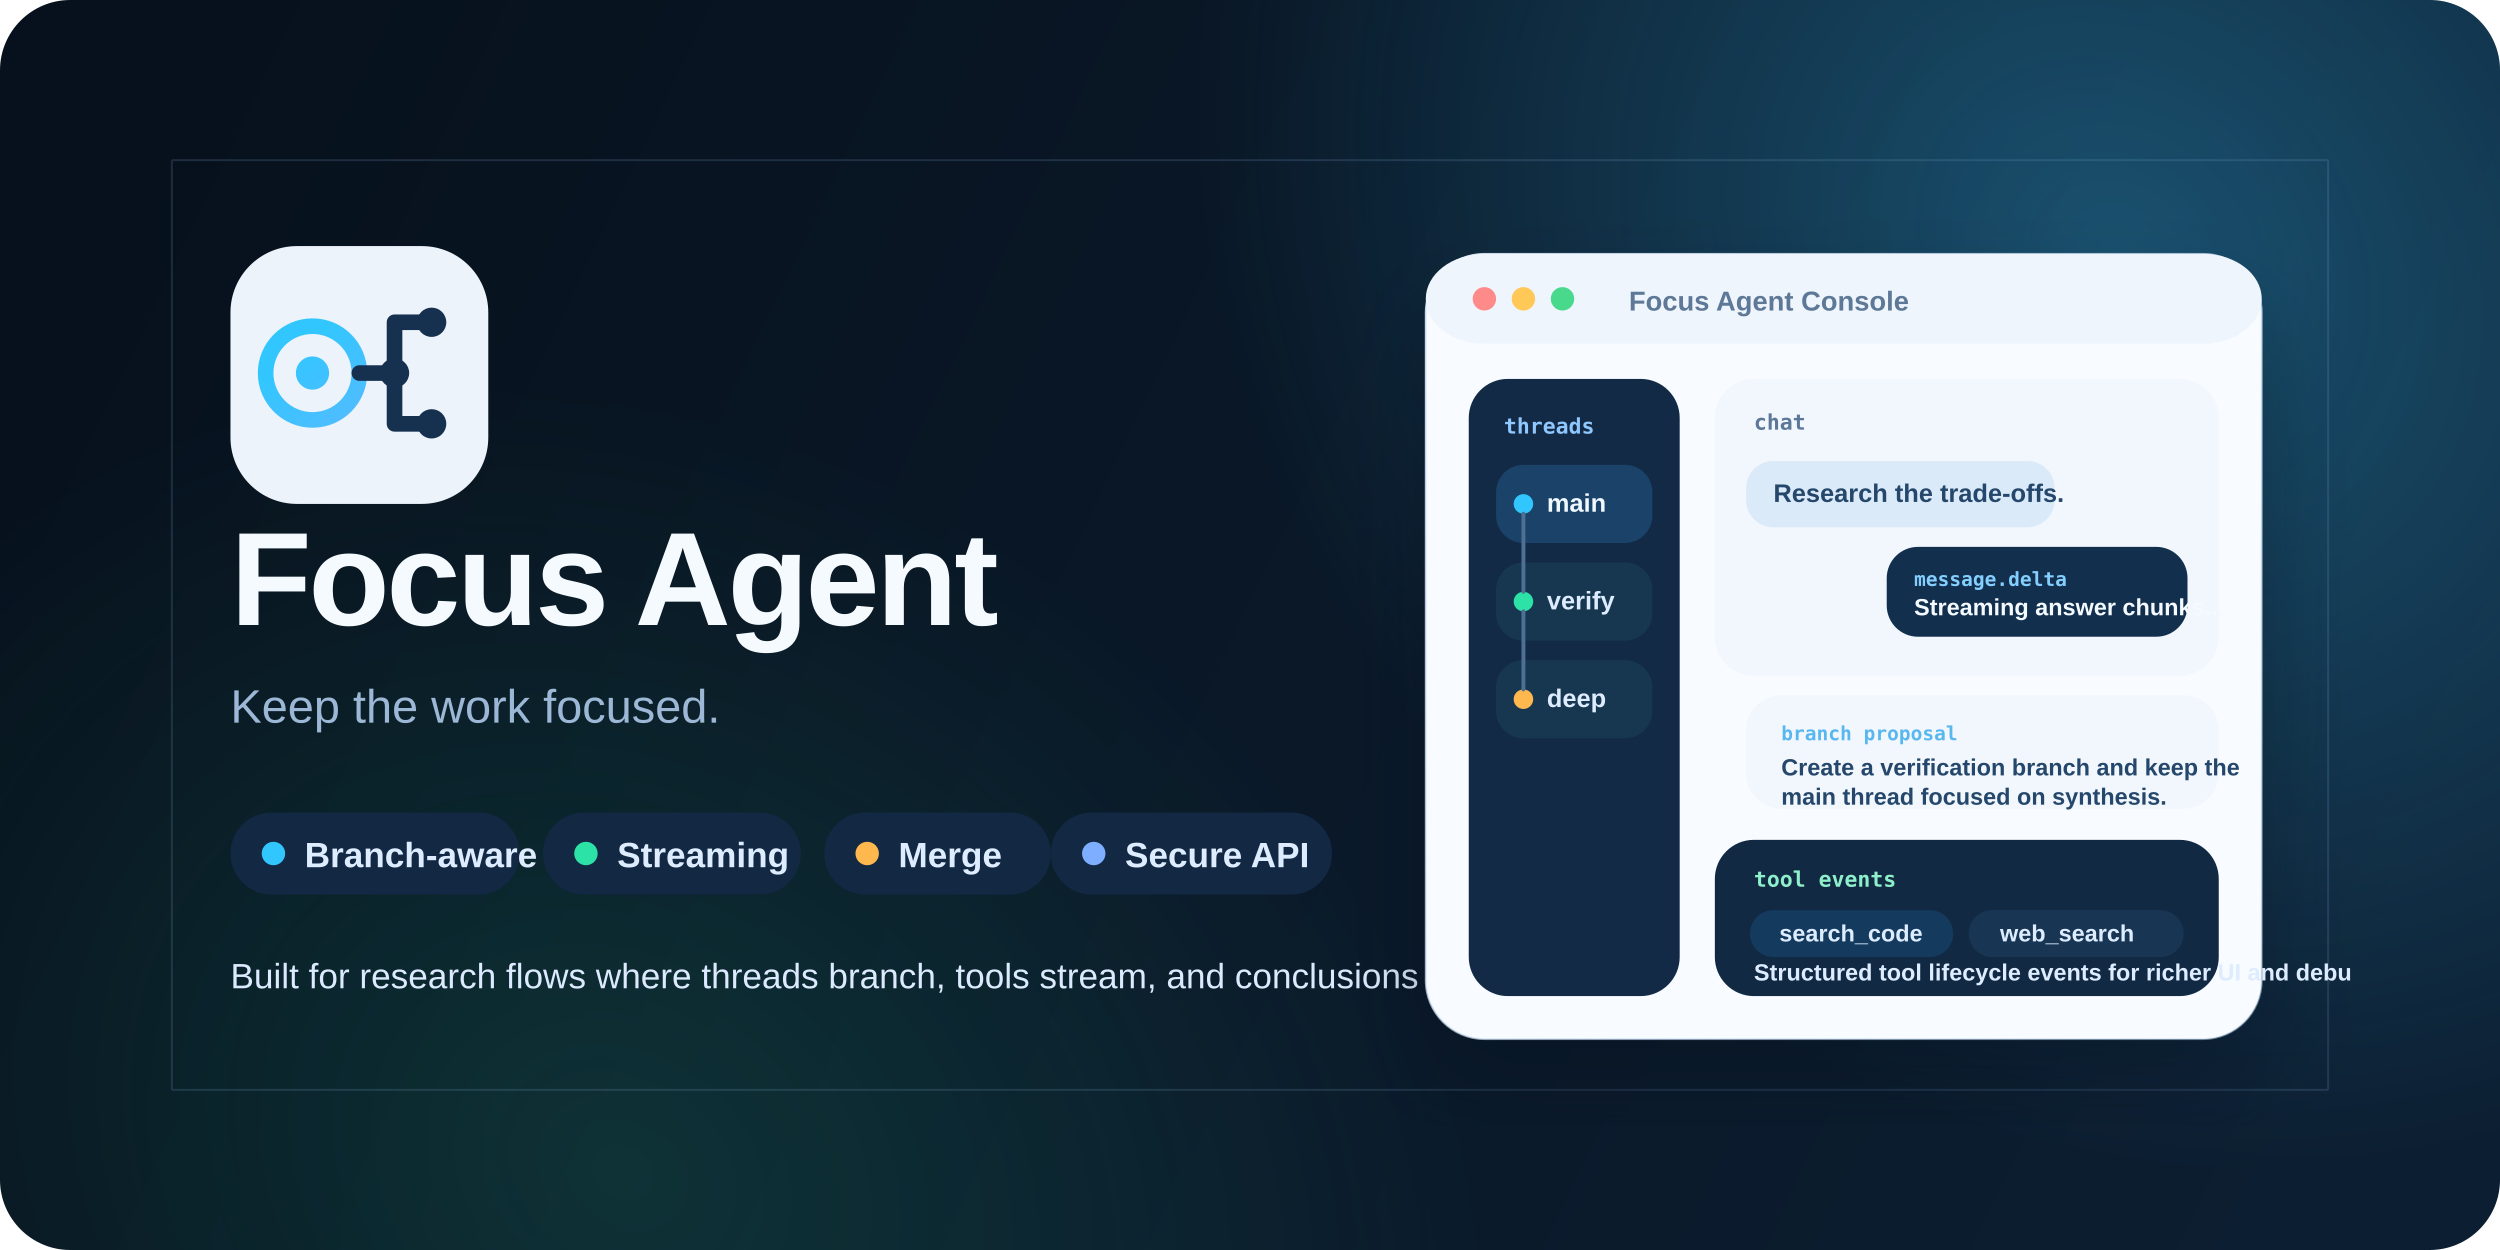
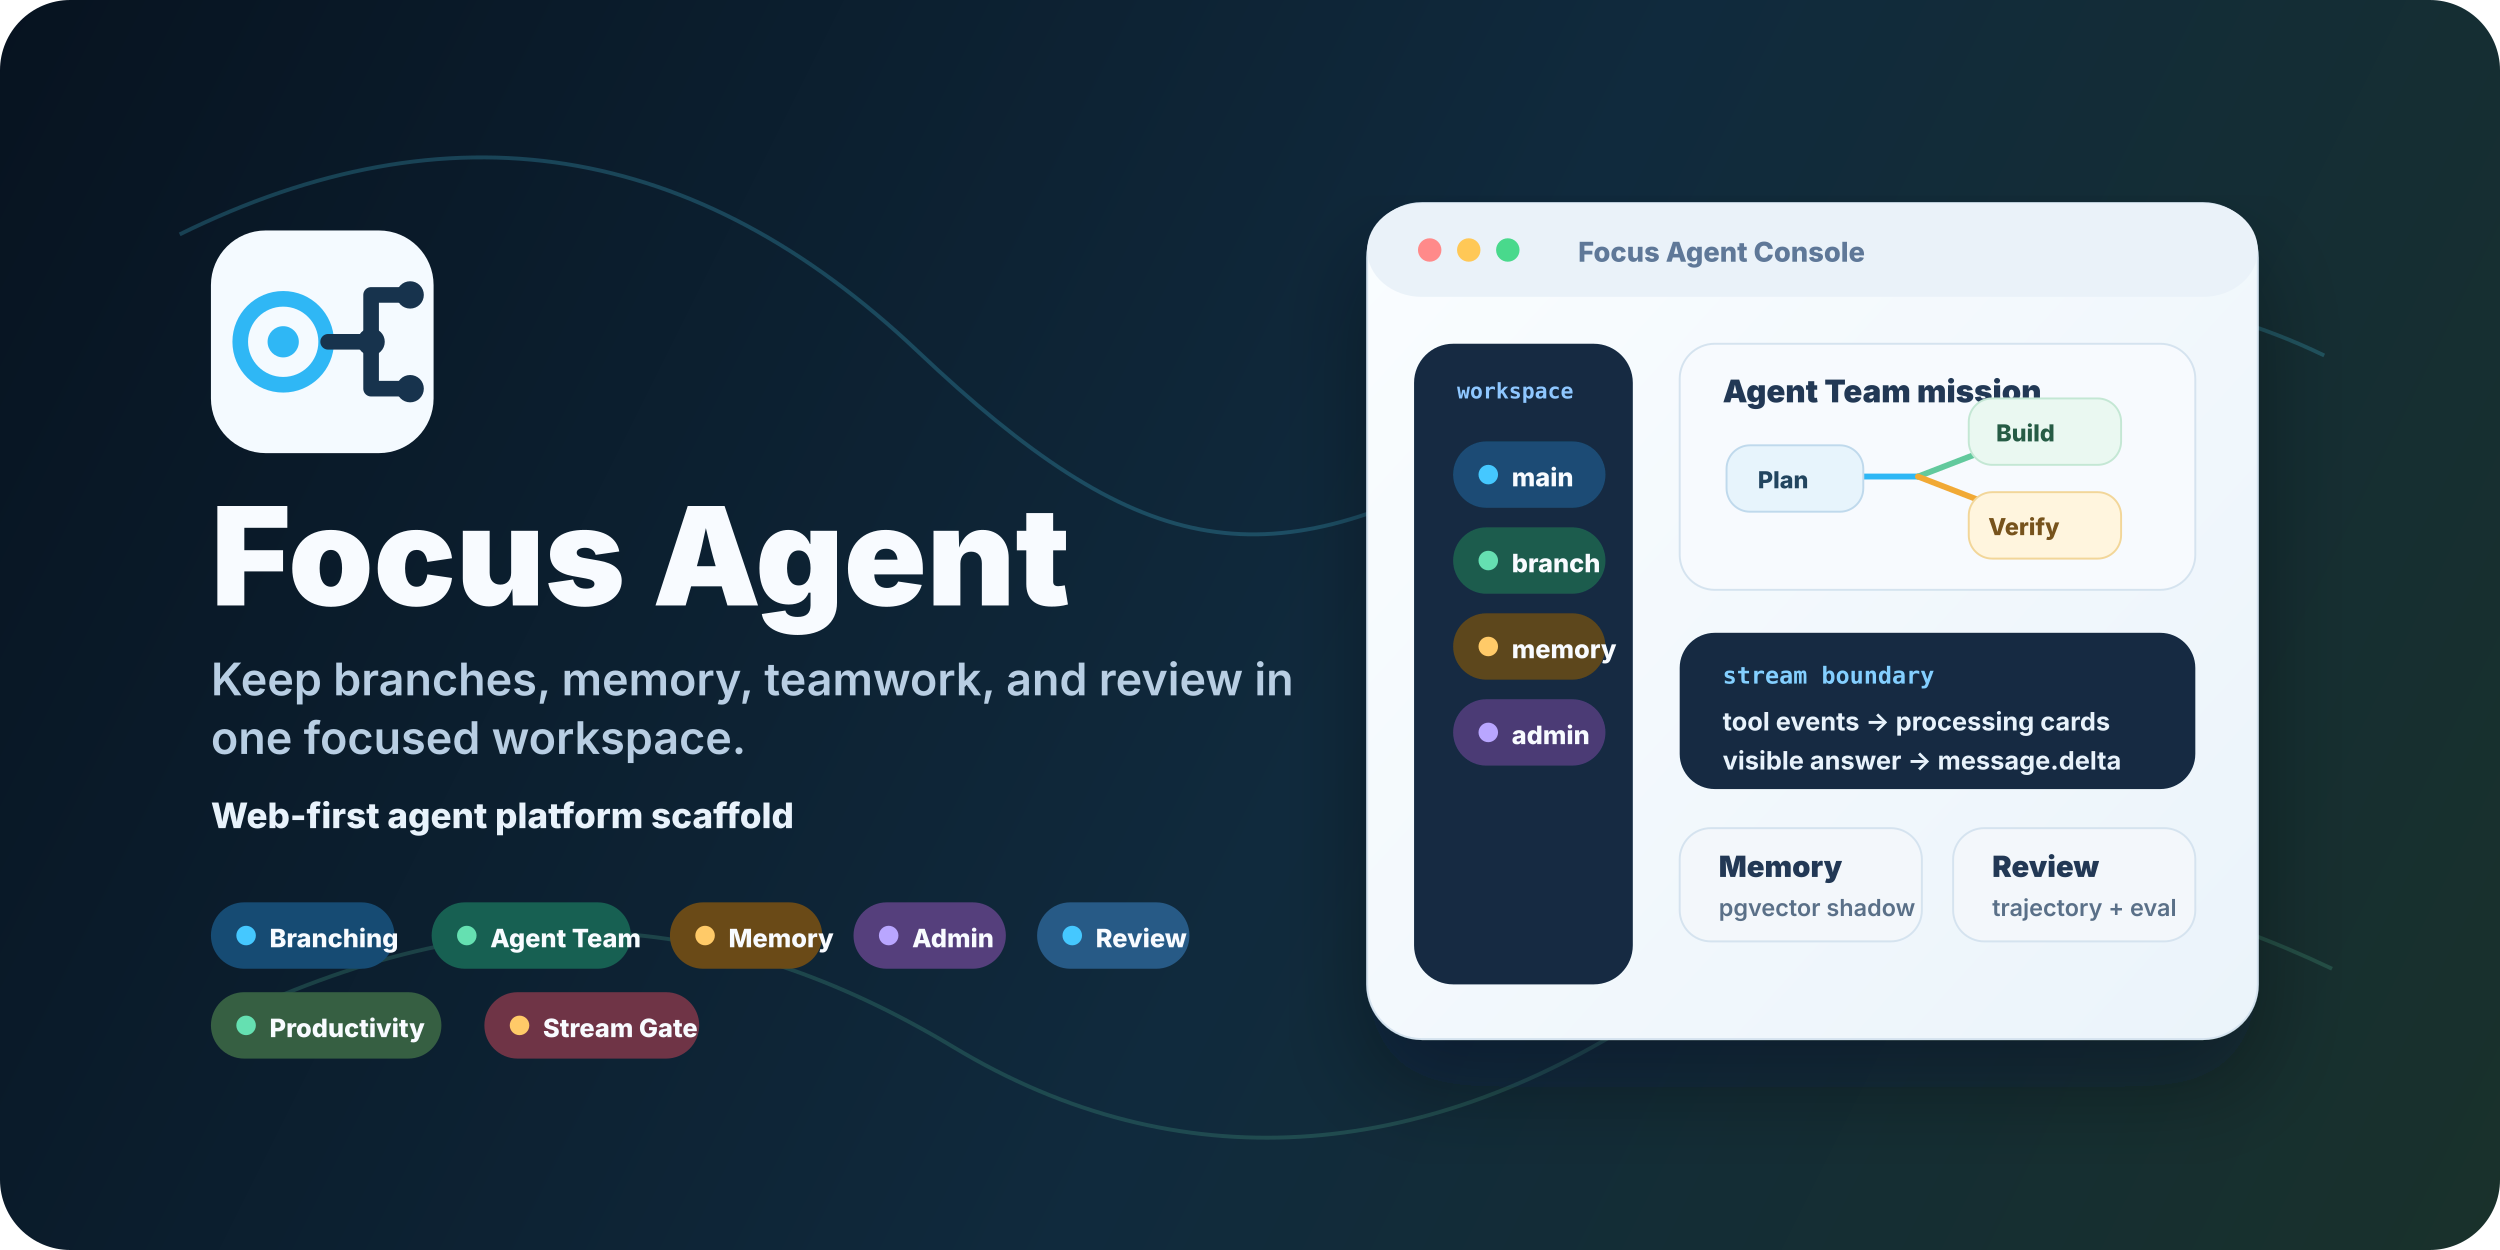
<svg xmlns="http://www.w3.org/2000/svg" width="1280" height="640" viewBox="0 0 1280 640" fill="none">
  <defs>
-     <linearGradient id="bg" x1="74" y1="58" x2="1190" y2="592" gradientUnits="userSpaceOnUse">
-       <stop offset="0" stop-color="#07111D" />
-       <stop offset="1" stop-color="#0C1E31" />
+     <linearGradient id="heroBg" x1="0" y1="0" x2="1280" y2="640" gradientUnits="userSpaceOnUse">
+       <stop stop-color="#071320" />
+       <stop offset="0.54" stop-color="#102A3D" />
+       <stop offset="1" stop-color="#19312B" />
    </linearGradient>
-     <radialGradient id="glow1" cx="0" cy="0" r="1" gradientUnits="userSpaceOnUse" gradientTransform="translate(1084 134) rotate(133.211) scale(430.27 506.809)">
-       <stop stop-color="#39C5FF" stop-opacity="0.32" />
-       <stop offset="1" stop-color="#39C5FF" stop-opacity="0" />
-     </radialGradient>
-     <radialGradient id="glow2" cx="0" cy="0" r="1" gradientUnits="userSpaceOnUse" gradientTransform="translate(318 600) rotate(-59.6054) scale(379.48 465.487)">
-       <stop stop-color="#2DE2A6" stop-opacity="0.14" />
-       <stop offset="1" stop-color="#2DE2A6" stop-opacity="0" />
-     </radialGradient>
-     <linearGradient id="brand" x1="184" y1="154" x2="254" y2="240" gradientUnits="userSpaceOnUse">
-       <stop offset="0" stop-color="#32C6FF" />
-       <stop offset="1" stop-color="#7DAEFF" />
+     <linearGradient id="panel" x1="700" y1="110" x2="1180" y2="548" gradientUnits="userSpaceOnUse">
+       <stop stop-color="#FAFDFF" />
+       <stop offset="1" stop-color="#EAF3FA" />
    </linearGradient>
-     <linearGradient id="panelStroke" x1="724" y1="104" x2="1172" y2="548" gradientUnits="userSpaceOnUse">
-       <stop stop-color="#DCEBFB" stop-opacity="0.92" />
-       <stop offset="1" stop-color="#C9DCF1" stop-opacity="0.46" />
-     </linearGradient>
-     <linearGradient id="pillBlue" x1="0" y1="0" x2="104" y2="40" gradientUnits="userSpaceOnUse">
-       <stop stop-color="#10304E" />
-       <stop offset="1" stop-color="#143A5E" />
-     </linearGradient>
-     <filter id="shadow" x="684" y="86" width="520" height="490" filterUnits="userSpaceOnUse" color-interpolation-filters="sRGB">
-       <feFlood flood-opacity="0" result="BackgroundImageFix" />
-       <feColorMatrix in="SourceAlpha" type="matrix" values="0 0 0 0 0 0 0 0 0 0 0 0 0 0 0 0 0 0 127 0" result="hardAlpha" />
-       <feOffset dy="26" />
-       <feGaussianBlur stdDeviation="22" />
-       <feColorMatrix type="matrix" values="0 0 0 0 0.016 0 0 0 0 0.055 0 0 0 0 0.11 0 0 0 0.34 0" />
-       <feBlend mode="normal" in2="BackgroundImageFix" result="effect1_dropShadow_0_1" />
-       <feBlend mode="normal" in="SourceGraphic" in2="effect1_dropShadow_0_1" result="shape" />
+     <filter id="shadow" x="660" y="76" width="570" height="520" filterUnits="userSpaceOnUse" color-interpolation-filters="sRGB">
+       <feDropShadow dx="0" dy="24" stdDeviation="24" flood-color="#02111D" flood-opacity="0.34" />
    </filter>
  </defs>
-   <rect width="1280" height="640" rx="36" fill="url(#bg)" />
-   <rect width="1280" height="640" rx="36" fill="url(#glow1)" />
-   <rect width="1280" height="640" rx="36" fill="url(#glow2)" />
-   <g opacity="0.18">
-     <path d="M88 82H1192" stroke="#82A7D1" stroke-width="1" />
-     <path d="M88 558H1192" stroke="#82A7D1" stroke-width="1" />
-     <path d="M88 82V558" stroke="#82A7D1" stroke-width="1" />
-     <path d="M1192 82V558" stroke="#82A7D1" stroke-width="1" />
-   </g>
-   <g>
-     <rect x="118" y="126" width="132" height="132" rx="34" fill="#F1F7FF" fill-opacity="0.98" />
-     <circle cx="160" cy="191" r="24" stroke="url(#brand)" stroke-width="8" />
-     <circle cx="160" cy="191" r="8.5" fill="url(#brand)" />
-     <path d="M184 191H202V165H221" stroke="#16304F" stroke-width="8" stroke-linecap="round" stroke-linejoin="round" />
-     <path d="M202 191V217H221" stroke="#16304F" stroke-width="8" stroke-linecap="round" stroke-linejoin="round" />
-     <circle cx="221" cy="165" r="7.5" fill="#16304F" />
-     <circle cx="202" cy="191" r="7.5" fill="#16304F" />
-     <circle cx="221" cy="217" r="7.5" fill="#16304F" />
-   </g>
-   <text x="118" y="320" fill="#F5FAFF" font-family="Avenir Next, Nunito Sans, Segoe UI, Arial, sans-serif" font-size="68" font-weight="700" letter-spacing="-1.6">Focus Agent</text>
-   <text x="118" y="370" fill="#9DB8D6" font-family="Avenir Next, Nunito Sans, Segoe UI, Arial, sans-serif" font-size="24" font-weight="500">Keep the work focused.</text>
-   <g>
-     <rect x="118" y="416" width="148" height="42" rx="21" fill="#122843" />
-     <circle cx="140" cy="437" r="6" fill="#32C6FF" />
-     <text x="156" y="444" fill="#DDECFF" font-family="Avenir Next, Nunito Sans, Segoe UI, Arial, sans-serif" font-size="18" font-weight="600">Branch-aware</text>
-     <rect x="278" y="416" width="132" height="42" rx="21" fill="#122843" />
-     <circle cx="300" cy="437" r="6" fill="#2DE2A6" />
-     <text x="316" y="444" fill="#DDECFF" font-family="Avenir Next, Nunito Sans, Segoe UI, Arial, sans-serif" font-size="18" font-weight="600">Streaming</text>
-     <rect x="422" y="416" width="116" height="42" rx="21" fill="#122843" />
-     <circle cx="444" cy="437" r="6" fill="#FFB84D" />
-     <text x="460" y="444" fill="#DDECFF" font-family="Avenir Next, Nunito Sans, Segoe UI, Arial, sans-serif" font-size="18" font-weight="600">Merge</text>
-     <rect x="538" y="416" width="144" height="42" rx="21" fill="#122843" />
-     <circle cx="560" cy="437" r="6" fill="#7DAEFF" />
-     <text x="576" y="444" fill="#DDECFF" font-family="Avenir Next, Nunito Sans, Segoe UI, Arial, sans-serif" font-size="18" font-weight="600">Secure API</text>
-   </g>
-   <text x="118" y="506" fill="#DCEAFF" font-family="Avenir Next, Nunito Sans, Segoe UI, Arial, sans-serif" font-size="18" font-weight="500">Built for research flows where threads branch, tools stream, and conclusions merge back with control.</text>
+   <rect width="1280" height="640" rx="36" fill="url(#heroBg)" />
+   <path d="M92 120C230 52 356 72 470 180C582 286 646 298 760 236C904 156 1058 118 1190 182" stroke="#4DD4F7" stroke-width="2" opacity="0.22" fill="none" />
+   <path d="M112 524C252 456 368 464 488 536C604 606 728 594 842 520C962 440 1068 436 1194 496" stroke="#62E0AE" stroke-width="2" opacity="0.18" fill="none" />
+   <rect x="108" y="118" width="114" height="114" rx="28" fill="#F4FAFF" stroke="none" stroke-width="1" />
+   <circle cx="145" cy="175" r="22" stroke="#2FB7F5" stroke-width="8" />
+   <circle cx="145" cy="175" r="8" fill="#2FB7F5" />
+   <path d="M168 175H190V151H210M190 175V199H210" stroke="#17334D" stroke-width="8" stroke-linecap="round" stroke-linejoin="round" />
+   <circle cx="210" cy="151" r="7" fill="#17334D" />
+   <circle cx="190" cy="175" r="7" fill="#17334D" />
+   <circle cx="210" cy="199" r="7" fill="#17334D" />
+   <text x="108" y="310" fill="#F8FBFF" font-family="Inter, Avenir Next, Segoe UI, Arial, sans-serif" font-size="70" font-weight="850">Focus Agent</text>
+   <text x="108" y="356" fill="#B8CEE3" font-family="Inter, Avenir Next, Segoe UI, Arial, sans-serif" font-size="23" font-weight="600">Keep branches, memory, teamwork, and review in</text>
+   <text x="108" y="386" fill="#B8CEE3" font-family="Inter, Avenir Next, Segoe UI, Arial, sans-serif" font-size="23" font-weight="600">one focused workspace.</text>
+   <text x="108" y="424" fill="#E8F2FB" font-family="Inter, Avenir Next, Segoe UI, Arial, sans-serif" font-size="18" font-weight="800">Web-first agent platform scaffold</text>
+   <rect x="108" y="462" width="94" height="34" rx="17" fill="#164B73" stroke="none" stroke-width="1" />
+   <circle cx="126" cy="479" r="5" fill="#45C8FF" />
+   <text x="138" y="485" fill="#F8FBFF" font-family="Inter, Avenir Next, Segoe UI, Arial, sans-serif" font-size="13" font-weight="800">Branching</text>
+   <rect x="221" y="462" width="102" height="34" rx="17" fill="#176052" stroke="none" stroke-width="1" />
+   <circle cx="239" cy="479" r="5" fill="#65E0B1" />
+   <text x="251" y="485" fill="#F8FBFF" font-family="Inter, Avenir Next, Segoe UI, Arial, sans-serif" font-size="13" font-weight="800">Agent Team</text>
+   <rect x="343" y="462" width="78" height="34" rx="17" fill="#6A4A17" stroke="none" stroke-width="1" />
+   <circle cx="361" cy="479" r="5" fill="#FFCA68" />
+   <text x="373" y="485" fill="#F8FBFF" font-family="Inter, Avenir Next, Segoe UI, Arial, sans-serif" font-size="13" font-weight="800">Memory</text>
+   <rect x="437" y="462" width="78" height="34" rx="17" fill="#553F7C" stroke="none" stroke-width="1" />
+   <circle cx="455" cy="479" r="5" fill="#B9A6FF" />
+   <text x="467" y="485" fill="#F8FBFF" font-family="Inter, Avenir Next, Segoe UI, Arial, sans-serif" font-size="13" font-weight="800">Admin</text>
+   <rect x="531" y="462" width="78" height="34" rx="17" fill="#275A86" stroke="none" stroke-width="1" />
+   <circle cx="549" cy="479" r="5" fill="#45C8FF" />
+   <text x="561" y="485" fill="#F8FBFF" font-family="Inter, Avenir Next, Segoe UI, Arial, sans-serif" font-size="13" font-weight="800">Review</text>
+   <rect x="108" y="508" width="118" height="34" rx="17" fill="#365F42" stroke="none" stroke-width="1" />
+   <circle cx="126" cy="525" r="5" fill="#65E0B1" />
+   <text x="138" y="531" fill="#F8FBFF" font-family="Inter, Avenir Next, Segoe UI, Arial, sans-serif" font-size="13" font-weight="800">Productivity</text>
+   <rect x="248" y="508" width="110" height="34" rx="17" fill="#6F3446" stroke="none" stroke-width="1" />
+   <circle cx="266" cy="525" r="5" fill="#FFCA68" />
+   <text x="278" y="531" fill="#F8FBFF" font-family="Inter, Avenir Next, Segoe UI, Arial, sans-serif" font-size="13" font-weight="800">Stream Gate</text>
  <g filter="url(#shadow)">
-     <rect x="730" y="130" width="428" height="402" rx="30" fill="#F8FBFF" />
-     <rect x="730" y="130" width="428" height="402" rx="30" stroke="url(#panelStroke)" />
-     <rect x="730" y="130" width="428" height="46" rx="30" fill="#EFF5FC" />
-     <circle cx="760" cy="153" r="6" fill="#FF8A8A" />
-     <circle cx="780" cy="153" r="6" fill="#FFC857" />
-     <circle cx="800" cy="153" r="6" fill="#49D98C" />
-     <text x="834" y="159" fill="#5E7898" font-family="Avenir Next, Nunito Sans, Segoe UI, Arial, sans-serif" font-size="14" font-weight="700">Focus Agent Console</text>
-     <rect x="752" y="194" width="108" height="316" rx="20" fill="#122A45" />
-     <text x="770" y="222" fill="#8FC7FF" font-family="SFMono-Regular, Menlo, Consolas, monospace" font-size="11" font-weight="700">threads</text>
-     <rect x="766" y="238" width="80" height="40" rx="14" fill="#1B4268" />
-     <circle cx="780" cy="258" r="5" fill="#32C6FF" />
-     <text x="792" y="262" fill="#EFF7FF" font-family="Avenir Next, Nunito Sans, Segoe UI, Arial, sans-serif" font-size="13" font-weight="700">main</text>
-     <rect x="766" y="288" width="80" height="40" rx="14" fill="#173751" />
-     <circle cx="780" cy="308" r="5" fill="#2DE2A6" />
-     <text x="792" y="312" fill="#DDECFF" font-family="Avenir Next, Nunito Sans, Segoe UI, Arial, sans-serif" font-size="13" font-weight="700">verify</text>
-     <rect x="766" y="338" width="80" height="40" rx="14" fill="#173751" />
-     <circle cx="780" cy="358" r="5" fill="#FFB84D" />
-     <text x="792" y="362" fill="#DDECFF" font-family="Avenir Next, Nunito Sans, Segoe UI, Arial, sans-serif" font-size="13" font-weight="700">deep</text>
-     <path d="M780 263V303" stroke="#4F7094" stroke-width="2" stroke-linecap="round" />
-     <path d="M780 313V353" stroke="#4F7094" stroke-width="2" stroke-linecap="round" />
-     <rect x="878" y="194" width="258" height="152" rx="20" fill="#F2F7FD" />
-     <text x="898" y="220" fill="#5D7798" font-family="SFMono-Regular, Menlo, Consolas, monospace" font-size="11" font-weight="700">chat</text>
-     <rect x="894" y="236" width="158" height="34" rx="14" fill="#DBEAF8" />
-     <text x="908" y="257" fill="#24476B" font-family="Avenir Next, Nunito Sans, Segoe UI, Arial, sans-serif" font-size="13" font-weight="700">Research the trade-offs.</text>
-     <rect x="966" y="280" width="154" height="46" rx="16" fill="#12304D" />
-     <text x="980" y="300" fill="#84CFFF" font-family="SFMono-Regular, Menlo, Consolas, monospace" font-size="10" font-weight="700">message.delta</text>
-     <text x="980" y="315" fill="#F4FAFF" font-family="Avenir Next, Nunito Sans, Segoe UI, Arial, sans-serif" font-size="12" font-weight="600">Streaming answer chunks...</text>
-     <rect x="894" y="356" width="242" height="58" rx="18" fill="#F2F7FD" />
-     <text x="912" y="379" fill="#59B7EF" font-family="SFMono-Regular, Menlo, Consolas, monospace" font-size="10" font-weight="700">branch proposal</text>
-     <text x="912" y="397" fill="#24476B" font-family="Avenir Next, Nunito Sans, Segoe UI, Arial, sans-serif" font-size="12" font-weight="600">Create a verification branch and keep the</text>
-     <text x="912" y="412" fill="#24476B" font-family="Avenir Next, Nunito Sans, Segoe UI, Arial, sans-serif" font-size="12" font-weight="600">main thread focused on synthesis.</text>
-     <rect x="878" y="430" width="258" height="80" rx="20" fill="#112943" />
-     <text x="898" y="454" fill="#8EF0CB" font-family="SFMono-Regular, Menlo, Consolas, monospace" font-size="11" font-weight="700">tool events</text>
-     <rect x="896" y="466" width="104" height="24" rx="12" fill="url(#pillBlue)" />
-     <text x="911" y="482" fill="#DDECFF" font-family="Avenir Next, Nunito Sans, Segoe UI, Arial, sans-serif" font-size="12" font-weight="700">search_code</text>
-     <rect x="1008" y="466" width="110" height="24" rx="12" fill="#183654" />
-     <text x="1024" y="482" fill="#DDECFF" font-family="Avenir Next, Nunito Sans, Segoe UI, Arial, sans-serif" font-size="12" font-weight="700">web_search</text>
-     <text x="898" y="502" fill="#DDECFF" font-family="Avenir Next, Nunito Sans, Segoe UI, Arial, sans-serif" font-size="12" font-weight="600">Structured tool lifecycle events for richer UI and debugging.</text>
+     <rect x="700" y="104" width="456" height="428" rx="28" fill="url(#panel)" stroke="#D5E3EF" stroke-width="1" />
+     <rect x="700" y="104" width="456" height="48" rx="28" fill="#EAF2F9" stroke="none" stroke-width="1" />
+     <circle cx="732" cy="128" r="6" fill="#FF8A8A" />
+     <circle cx="752" cy="128" r="6" fill="#FFC857" />
+     <circle cx="772" cy="128" r="6" fill="#49D98C" />
+     <text x="808" y="134" fill="#5E7898" font-family="Inter, Avenir Next, Segoe UI, Arial, sans-serif" font-size="14" font-weight="800">Focus Agent Console</text>
+     <rect x="724" y="176" width="112" height="328" rx="20" fill="#132A43" stroke="none" stroke-width="1" />
+     <text x="746" y="204" fill="#8FC7FF" font-family="SFMono-Regular, Menlo, Consolas, monospace" font-size="11" font-weight="800">workspace</text>
+     <rect x="744" y="226" width="78" height="34" rx="17" fill="#1B4C74" stroke="none" stroke-width="1" />
+     <circle cx="762" cy="243" r="5" fill="#45C8FF" />
+     <text x="774" y="249" fill="#F8FBFF" font-family="Inter, Avenir Next, Segoe UI, Arial, sans-serif" font-size="13" font-weight="800">main</text>
+     <rect x="744" y="270" width="78" height="34" rx="17" fill="#1E5C4E" stroke="none" stroke-width="1" />
+     <circle cx="762" cy="287" r="5" fill="#65E0B1" />
+     <text x="774" y="293" fill="#F8FBFF" font-family="Inter, Avenir Next, Segoe UI, Arial, sans-serif" font-size="13" font-weight="800">branch</text>
+     <rect x="744" y="314" width="78" height="34" rx="17" fill="#5D461B" stroke="none" stroke-width="1" />
+     <circle cx="762" cy="331" r="5" fill="#FFCA68" />
+     <text x="774" y="337" fill="#F8FBFF" font-family="Inter, Avenir Next, Segoe UI, Arial, sans-serif" font-size="13" font-weight="800">memory</text>
+     <rect x="744" y="358" width="78" height="34" rx="17" fill="#4B3B75" stroke="none" stroke-width="1" />
+     <circle cx="762" cy="375" r="5" fill="#B9A6FF" />
+     <text x="774" y="381" fill="#F8FBFF" font-family="Inter, Avenir Next, Segoe UI, Arial, sans-serif" font-size="13" font-weight="800">admin</text>
+     <rect x="860" y="176" width="264" height="126" rx="18" fill="#F7FAFE" stroke="#D5E3EF" stroke-width="1" />
+     <text x="882" y="206" fill="#203854" font-family="Inter, Avenir Next, Segoe UI, Arial, sans-serif" font-size="16" font-weight="850">Agent Team mission</text>
+     <path d="M918 244 L982 244" stroke="#2FB7F5" stroke-width="3" stroke-linecap="round" marker-end="url(#arrow)" fill="none" />
+     <path d="M982 244 L1044 220" stroke="#62C99D" stroke-width="3" stroke-linecap="round" marker-end="url(#arrow)" fill="none" />
+     <path d="M982 244 L1044 268" stroke="#F1A936" stroke-width="3" stroke-linecap="round" marker-end="url(#arrow)" fill="none" />
+     <rect x="884" y="228" width="70" height="34" rx="12" fill="#E7F4FC" stroke="#BFD9EC" stroke-width="1" />
+     <rect x="1008" y="204" width="78" height="34" rx="12" fill="#EAF8F1" stroke="#C4E7D4" stroke-width="1" />
+     <rect x="1008" y="252" width="78" height="34" rx="12" fill="#FFF5DE" stroke="#F2D699" stroke-width="1" />
+     <text x="900" y="250" fill="#21445F" font-family="Inter, Avenir Next, Segoe UI, Arial, sans-serif" font-size="12" font-weight="800">Plan</text>
+     <text x="1022" y="226" fill="#255C45" font-family="Inter, Avenir Next, Segoe UI, Arial, sans-serif" font-size="12" font-weight="800">Build</text>
+     <text x="1018" y="274" fill="#77521B" font-family="Inter, Avenir Next, Segoe UI, Arial, sans-serif" font-size="12" font-weight="800">Verify</text>
+     <rect x="860" y="324" width="264" height="80" rx="18" fill="#122A43" stroke="none" stroke-width="1" />
+     <text x="882" y="350" fill="#84CFFF" font-family="SFMono-Regular, Menlo, Consolas, monospace" font-size="12" font-weight="800">stream boundary</text>
+     <text x="882" y="374" fill="#E8F2FB" font-family="Inter, Avenir Next, Segoe UI, Arial, sans-serif" font-size="13" font-weight="700">tool events -&gt; processing cards</text>
+     <text x="882" y="394" fill="#E8F2FB" font-family="Inter, Avenir Next, Segoe UI, Arial, sans-serif" font-size="13" font-weight="700">visible answer -&gt; message.delta</text>
+     <rect x="860" y="424" width="124" height="58" rx="16" fill="#F3F7FB" stroke="#D5E3EF" stroke-width="1" />
+     <text x="880" y="449" fill="#203854" font-family="Inter, Avenir Next, Segoe UI, Arial, sans-serif" font-size="15" font-weight="850">Memory</text>
+     <text x="880" y="469" fill="#5A7088" font-family="Inter, Avenir Next, Segoe UI, Arial, sans-serif" font-size="12" font-weight="600">pgvector shadow</text>
+     <rect x="1000" y="424" width="124" height="58" rx="16" fill="#F3F7FB" stroke="#D5E3EF" stroke-width="1" />
+     <text x="1020" y="449" fill="#203854" font-family="Inter, Avenir Next, Segoe UI, Arial, sans-serif" font-size="15" font-weight="850">Review</text>
+     <text x="1020" y="469" fill="#5A7088" font-family="Inter, Avenir Next, Segoe UI, Arial, sans-serif" font-size="12" font-weight="600">trajectory + eval</text>
  </g>
</svg>
